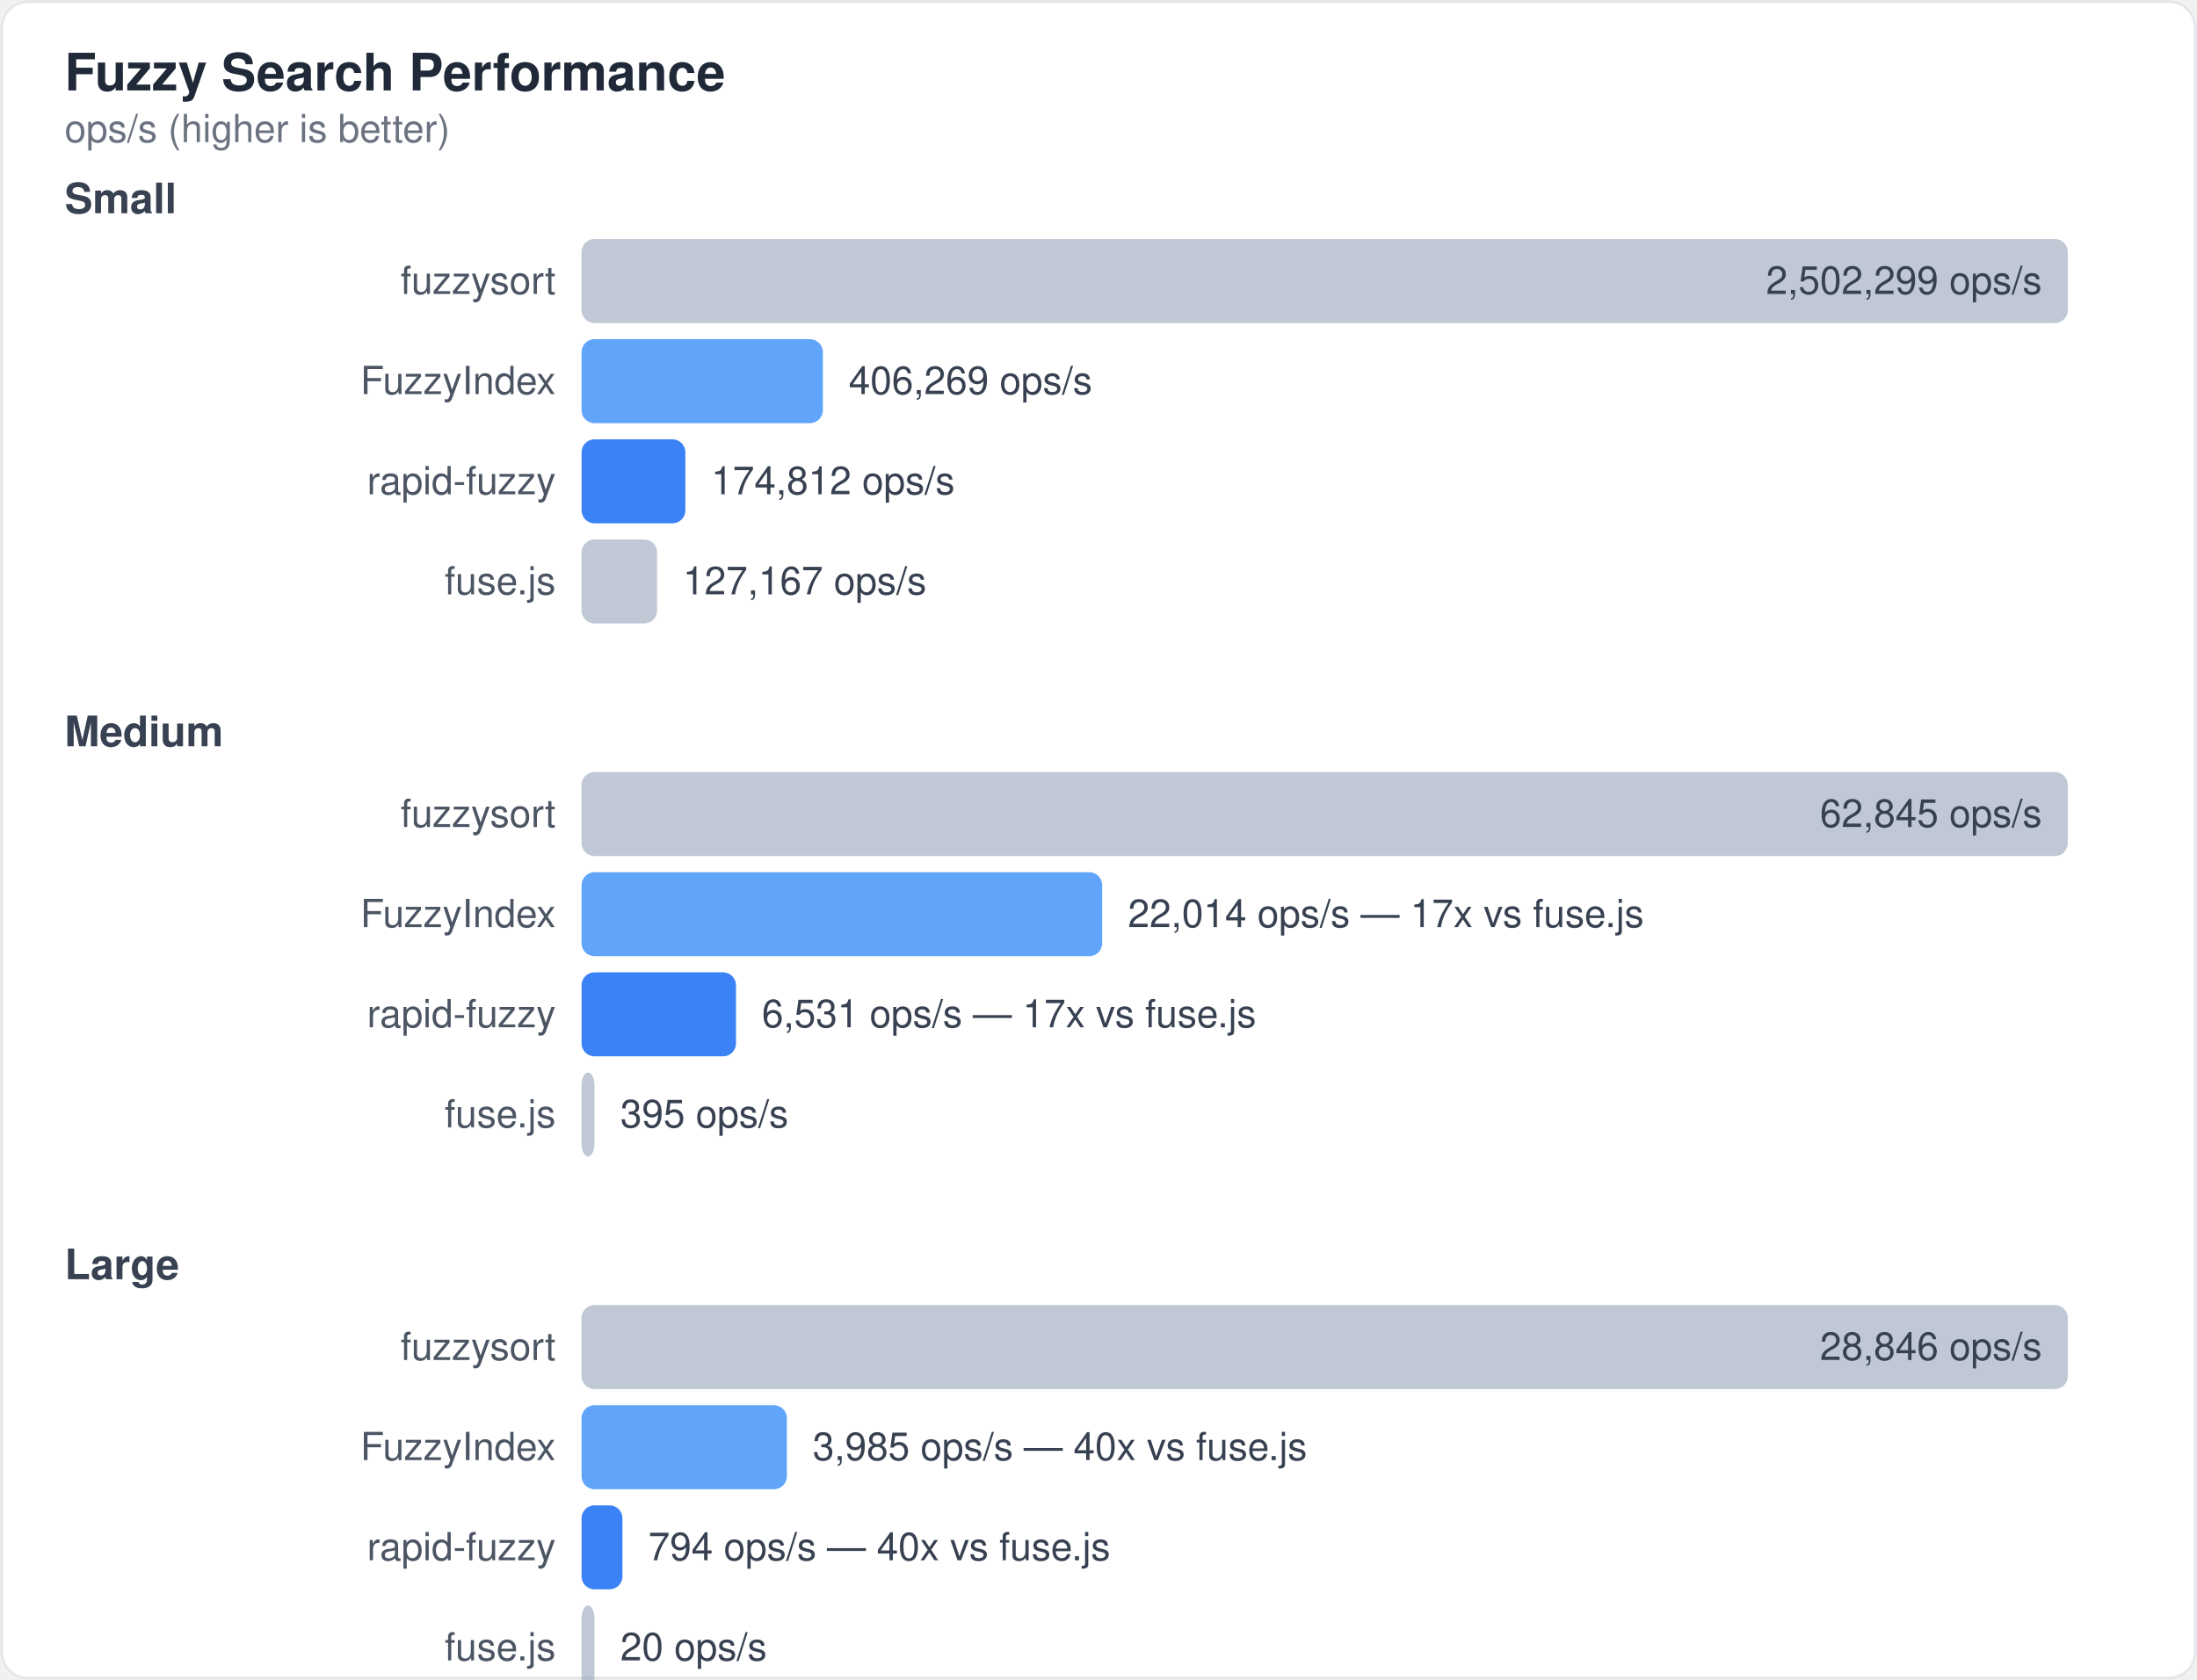
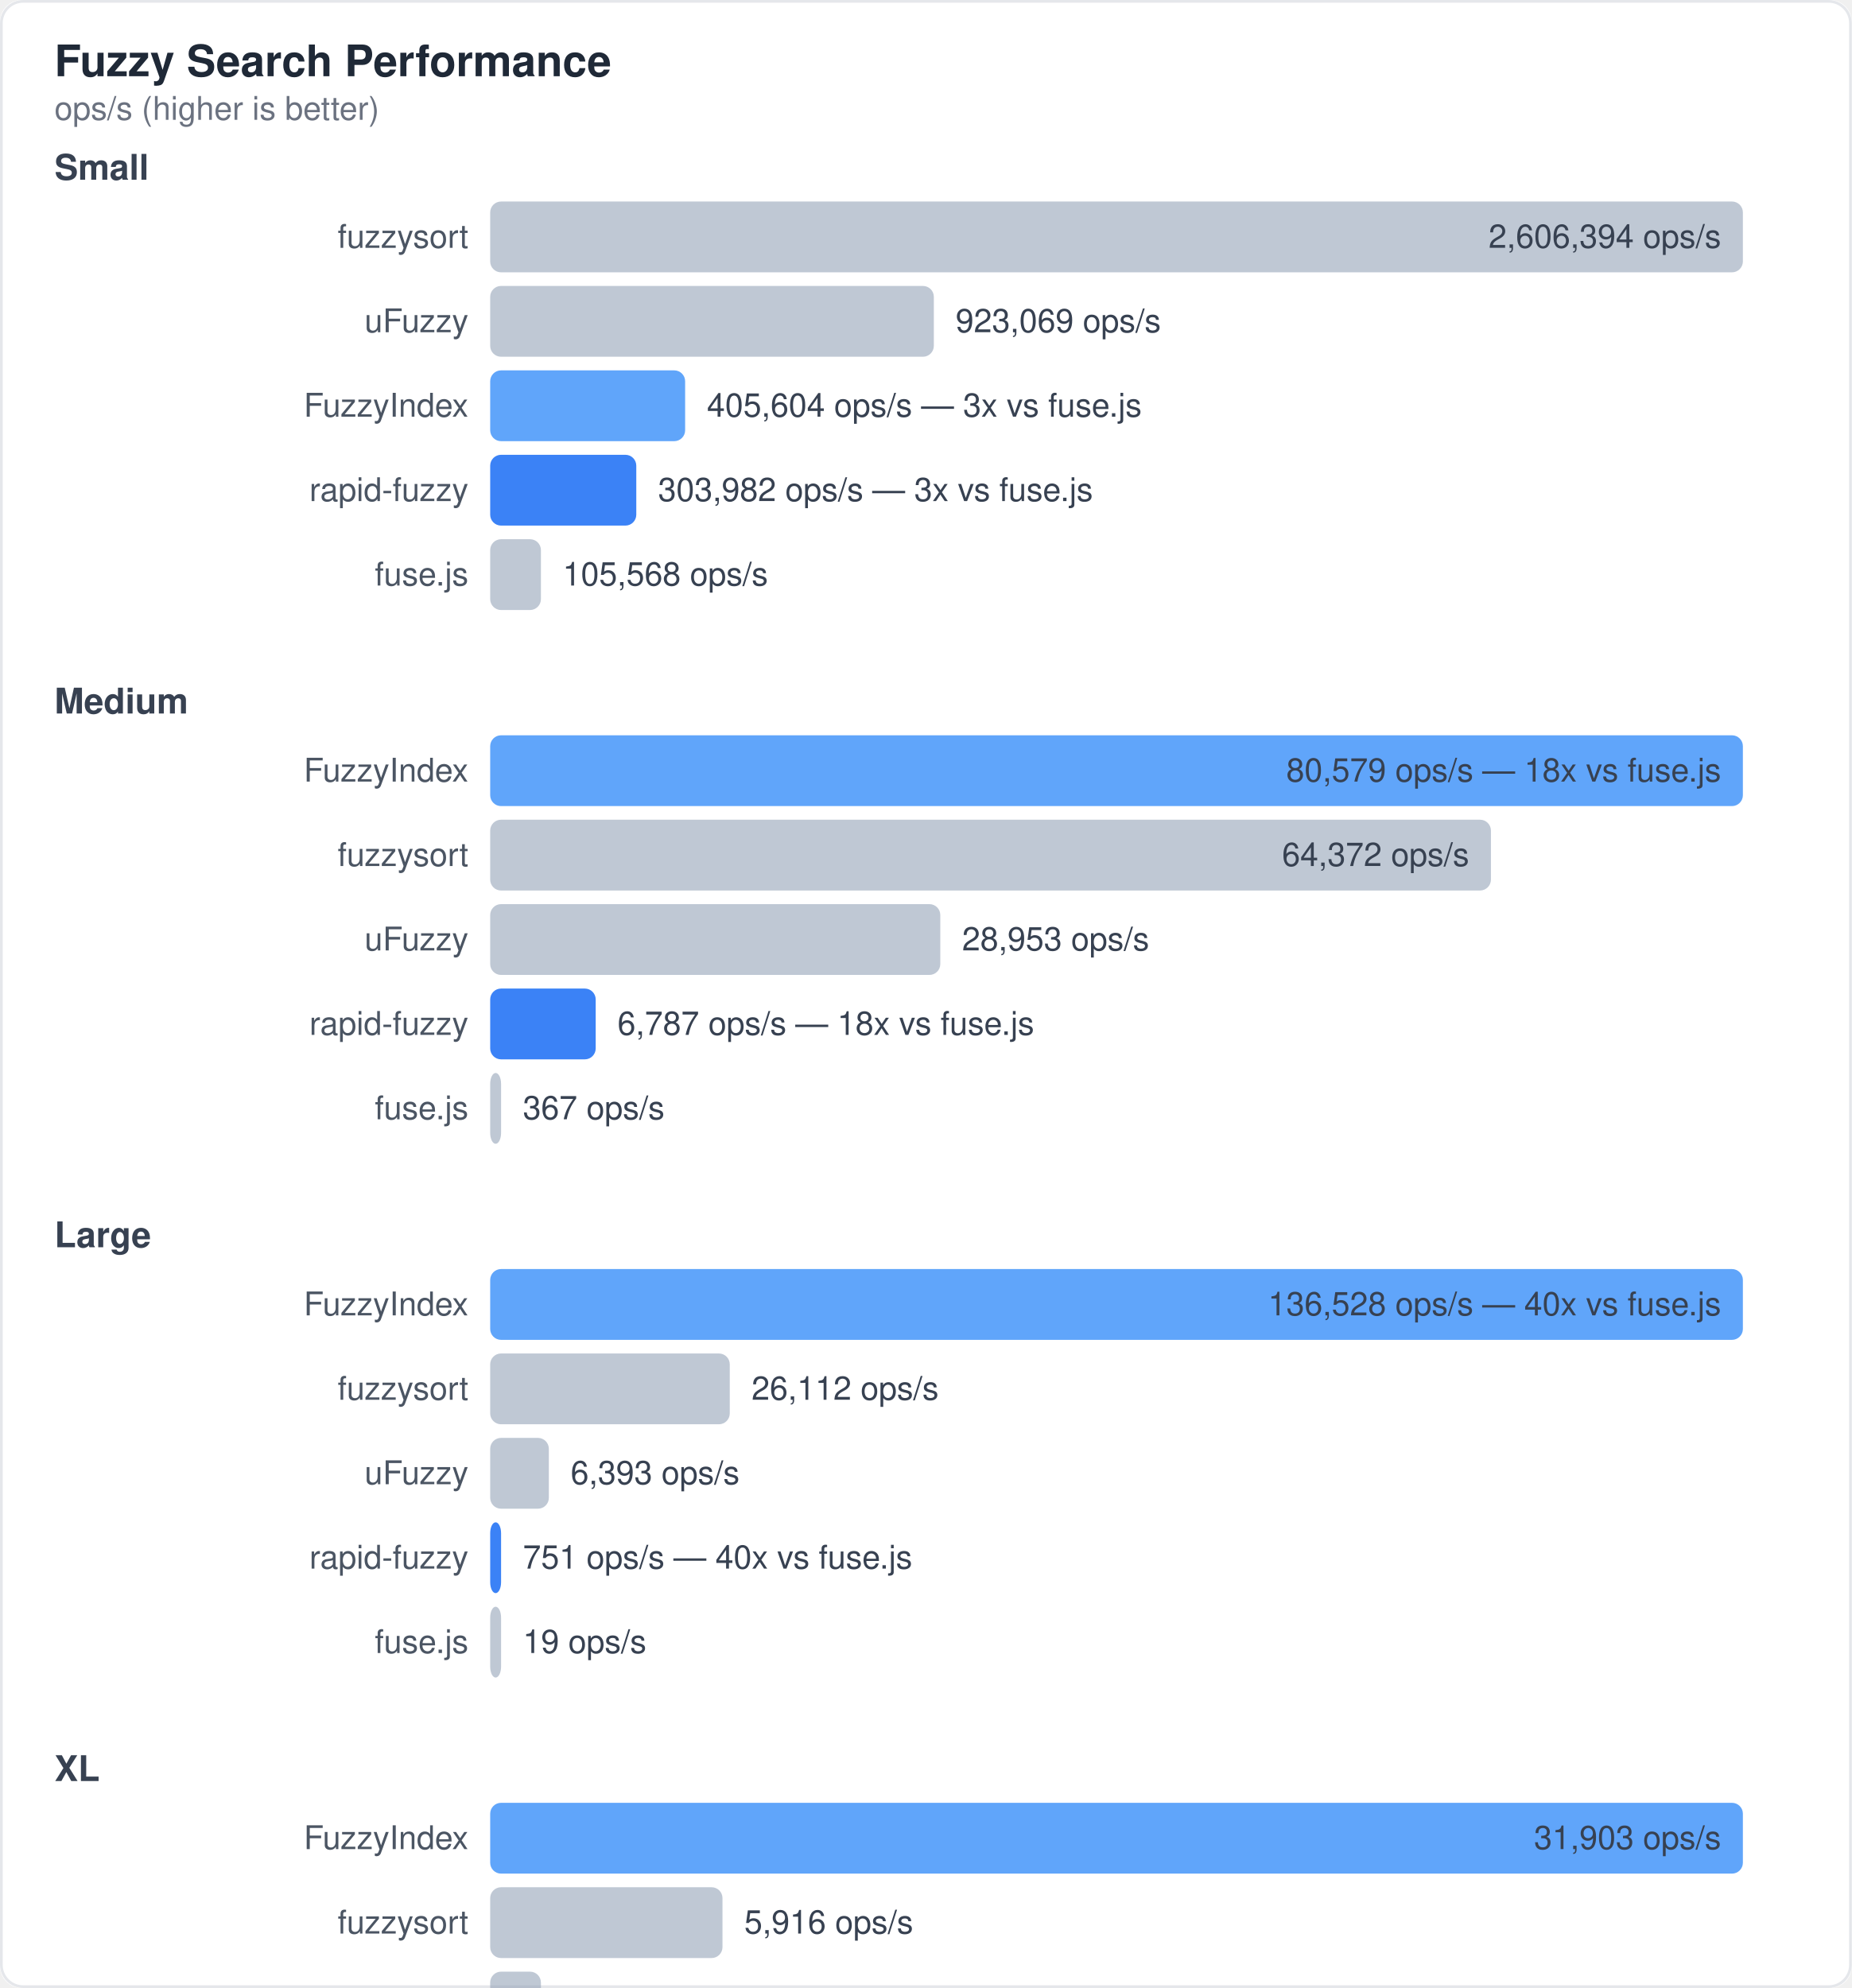
- <svg xmlns="http://www.w3.org/2000/svg" viewBox="0 0 680 520" width="680" height="520">
+ <svg xmlns="http://www.w3.org/2000/svg" viewBox="0 0 680 730" width="680" height="730">
  <style>
  text { font-family: -apple-system, BlinkMacSystemFont, "Segoe UI", Helvetica, Arial, sans-serif; }
  .title { font-size: 16px; font-weight: 600; fill: #1f2937; }
  .subtitle { font-size: 12px; fill: #6b7280; }
  .group-label { font-size: 13px; font-weight: 600; fill: #374151; }
  .bar-label { font-size: 12px; fill: #4b5563; }
  .bar-value { font-size: 12px; fill: #374151; font-weight: 500; }
  .multiplier { font-size: 11px; fill: #059669; font-weight: 600; }
</style>
-   <rect width="680" height="520" rx="8" fill="#ffffff" />
-   <rect x="0.5" y="0.5" width="679" height="519" rx="8" fill="none" stroke="#e5e7eb" />
+   <rect width="680" height="730" rx="8" fill="#ffffff" />
+   <rect x="0.5" y="0.5" width="679" height="729" rx="8" fill="none" stroke="#e5e7eb" />
  <text x="20" y="28" class="title">Fuzzy Search Performance</text>
  <text x="20" y="44" class="subtitle">ops/s (higher is better)</text>
  <text x="20" y="66" class="group-label">Small</text>
  <text x="172" y="91" class="bar-label" text-anchor="end">fuzzysort</text>
  <rect x="180" y="74" width="460" height="26" rx="4" fill="#94a3b8" opacity="0.6" />
-   <text x="632" y="91" class="bar-value" text-anchor="end">2,502,299 ops/s</text>
-   <text x="172" y="122" class="bar-label" text-anchor="end">FuzzyIndex</text>
-   <rect x="180" y="105" width="74.685" height="26" rx="4" fill="#60a5fa" opacity="1" />
-   <text x="262.685" y="122" class="bar-value" text-anchor="start">406,269 ops/s</text>
-   <text x="172" y="153" class="bar-label" text-anchor="end">rapid-fuzzy</text>
-   <rect x="180" y="136" width="32.136" height="26" rx="4" fill="#3b82f6" opacity="1" />
-   <text x="220.136" y="153" class="bar-value" text-anchor="start">174,812 ops/s</text>
-   <text x="172" y="184" class="bar-label" text-anchor="end">fuse.js</text>
-   <rect x="180" y="167" width="23.377" height="26" rx="4" fill="#94a3b8" opacity="0.6" />
-   <text x="211.377" y="184" class="bar-value" text-anchor="start">127,167 ops/s</text>
-   <text x="20" y="231" class="group-label">Medium</text>
-   <text x="172" y="256" class="bar-label" text-anchor="end">fuzzysort</text>
-   <rect x="180" y="239" width="460" height="26" rx="4" fill="#94a3b8" opacity="0.6" />
-   <text x="632" y="256" class="bar-value" text-anchor="end">62,845 ops/s</text>
+   <text x="632" y="91" class="bar-value" text-anchor="end">2,606,394 ops/s</text>
+   <text x="172" y="122" class="bar-label" text-anchor="end">uFuzzy</text>
+   <rect x="180" y="105" width="162.912" height="26" rx="4" fill="#94a3b8" opacity="0.6" />
+   <text x="350.912" y="122" class="bar-value" text-anchor="start">923,069 ops/s</text>
+   <text x="172" y="153" class="bar-label" text-anchor="end">FuzzyIndex</text>
+   <rect x="180" y="136" width="71.585" height="26" rx="4" fill="#60a5fa" opacity="1" />
+   <text x="259.585" y="153" class="bar-value" text-anchor="start">405,604 ops/s — 3x vs fuse.js</text>
+   <text x="172" y="184" class="bar-label" text-anchor="end">rapid-fuzzy</text>
+   <rect x="180" y="167" width="53.649" height="26" rx="4" fill="#3b82f6" opacity="1" />
+   <text x="241.649" y="184" class="bar-value" text-anchor="start">303,982 ops/s — 3x vs fuse.js</text>
+   <text x="172" y="215" class="bar-label" text-anchor="end">fuse.js</text>
+   <rect x="180" y="198" width="18.632" height="26" rx="4" fill="#94a3b8" opacity="0.6" />
+   <text x="206.632" y="215" class="bar-value" text-anchor="start">105,568 ops/s</text>
+   <text x="20" y="262" class="group-label">Medium</text>
  <text x="172" y="287" class="bar-label" text-anchor="end">FuzzyIndex</text>
-   <rect x="180" y="270" width="161.134" height="26" rx="4" fill="#60a5fa" opacity="1" />
-   <text x="349.134" y="287" class="bar-value" text-anchor="start">22,014 ops/s — 17x vs fuse.js</text>
-   <text x="172" y="318" class="bar-label" text-anchor="end">rapid-fuzzy</text>
-   <rect x="180" y="301" width="47.804" height="26" rx="4" fill="#3b82f6" opacity="1" />
-   <text x="235.804" y="318" class="bar-value" text-anchor="start">6,531 ops/s — 17x vs fuse.js</text>
-   <text x="172" y="349" class="bar-label" text-anchor="end">fuse.js</text>
-   <rect x="180" y="332" width="4" height="26" rx="4" fill="#94a3b8" opacity="0.6" />
-   <text x="192" y="349" class="bar-value" text-anchor="start">395 ops/s</text>
-   <text x="20" y="396" class="group-label">Large</text>
-   <text x="172" y="421" class="bar-label" text-anchor="end">fuzzysort</text>
-   <rect x="180" y="404" width="460" height="26" rx="4" fill="#94a3b8" opacity="0.6" />
-   <text x="632" y="421" class="bar-value" text-anchor="end">28,846 ops/s</text>
-   <text x="172" y="452" class="bar-label" text-anchor="end">FuzzyIndex</text>
-   <rect x="180" y="435" width="63.548" height="26" rx="4" fill="#60a5fa" opacity="1" />
-   <text x="251.548" y="452" class="bar-value" text-anchor="start">3,985 ops/s — 40x vs fuse.js</text>
-   <text x="172" y="483" class="bar-label" text-anchor="end">rapid-fuzzy</text>
-   <rect x="180" y="466" width="12.662" height="26" rx="4" fill="#3b82f6" opacity="1" />
-   <text x="200.662" y="483" class="bar-value" text-anchor="start">794 ops/s — 40x vs fuse.js</text>
-   <text x="172" y="514" class="bar-label" text-anchor="end">fuse.js</text>
-   <rect x="180" y="497" width="4" height="26" rx="4" fill="#94a3b8" opacity="0.6" />
-   <text x="192" y="514" class="bar-value" text-anchor="start">20 ops/s</text>
+   <rect x="180" y="270" width="460" height="26" rx="4" fill="#60a5fa" opacity="1" />
+   <text x="632" y="287" class="bar-value" text-anchor="end" fill="#ffffff">80,579 ops/s — 18x vs fuse.js</text>
+   <text x="172" y="318" class="bar-label" text-anchor="end">fuzzysort</text>
+   <rect x="180" y="301" width="367.479" height="26" rx="4" fill="#94a3b8" opacity="0.6" />
+   <text x="539.479" y="318" class="bar-value" text-anchor="end">64,372 ops/s</text>
+   <text x="172" y="349" class="bar-label" text-anchor="end">uFuzzy</text>
+   <rect x="180" y="332" width="165.284" height="26" rx="4" fill="#94a3b8" opacity="0.6" />
+   <text x="353.284" y="349" class="bar-value" text-anchor="start">28,953 ops/s</text>
+   <text x="172" y="380" class="bar-label" text-anchor="end">rapid-fuzzy</text>
+   <rect x="180" y="363" width="38.745" height="26" rx="4" fill="#3b82f6" opacity="1" />
+   <text x="226.745" y="380" class="bar-value" text-anchor="start">6,787 ops/s — 18x vs fuse.js</text>
+   <text x="172" y="411" class="bar-label" text-anchor="end">fuse.js</text>
+   <rect x="180" y="394" width="4" height="26" rx="4" fill="#94a3b8" opacity="0.6" />
+   <text x="192" y="411" class="bar-value" text-anchor="start">367 ops/s</text>
+   <text x="20" y="458" class="group-label">Large</text>
+   <text x="172" y="483" class="bar-label" text-anchor="end">FuzzyIndex</text>
+   <rect x="180" y="466" width="460" height="26" rx="4" fill="#60a5fa" opacity="1" />
+   <text x="632" y="483" class="bar-value" text-anchor="end" fill="#ffffff">136,528 ops/s — 40x vs fuse.js</text>
+   <text x="172" y="514" class="bar-label" text-anchor="end">fuzzysort</text>
+   <rect x="180" y="497" width="87.978" height="26" rx="4" fill="#94a3b8" opacity="0.6" />
+   <text x="275.978" y="514" class="bar-value" text-anchor="start">26,112 ops/s</text>
+   <text x="172" y="545" class="bar-label" text-anchor="end">uFuzzy</text>
+   <rect x="180" y="528" width="21.54" height="26" rx="4" fill="#94a3b8" opacity="0.6" />
+   <text x="209.54" y="545" class="bar-value" text-anchor="start">6,393 ops/s</text>
+   <text x="172" y="576" class="bar-label" text-anchor="end">rapid-fuzzy</text>
+   <rect x="180" y="559" width="4" height="26" rx="4" fill="#3b82f6" opacity="1" />
+   <text x="192" y="576" class="bar-value" text-anchor="start">751 ops/s — 40x vs fuse.js</text>
+   <text x="172" y="607" class="bar-label" text-anchor="end">fuse.js</text>
+   <rect x="180" y="590" width="4" height="26" rx="4" fill="#94a3b8" opacity="0.6" />
+   <text x="192" y="607" class="bar-value" text-anchor="start">19 ops/s</text>
+   <text x="20" y="654" class="group-label">XL</text>
+   <text x="172" y="679" class="bar-label" text-anchor="end">FuzzyIndex</text>
+   <rect x="180" y="662" width="460" height="26" rx="4" fill="#60a5fa" opacity="1" />
+   <text x="632" y="679" class="bar-value" text-anchor="end" fill="#ffffff">31,903 ops/s</text>
+   <text x="172" y="710" class="bar-label" text-anchor="end">fuzzysort</text>
+   <rect x="180" y="693" width="85.301" height="26" rx="4" fill="#94a3b8" opacity="0.6" />
+   <text x="273.301" y="710" class="bar-value" text-anchor="start">5,916 ops/s</text>
+   <text x="172" y="741" class="bar-label" text-anchor="end">uFuzzy</text>
+   <rect x="180" y="724" width="18.629" height="26" rx="4" fill="#94a3b8" opacity="0.6" />
+   <text x="206.629" y="741" class="bar-value" text-anchor="start">1,292 ops/s</text>
</svg>
